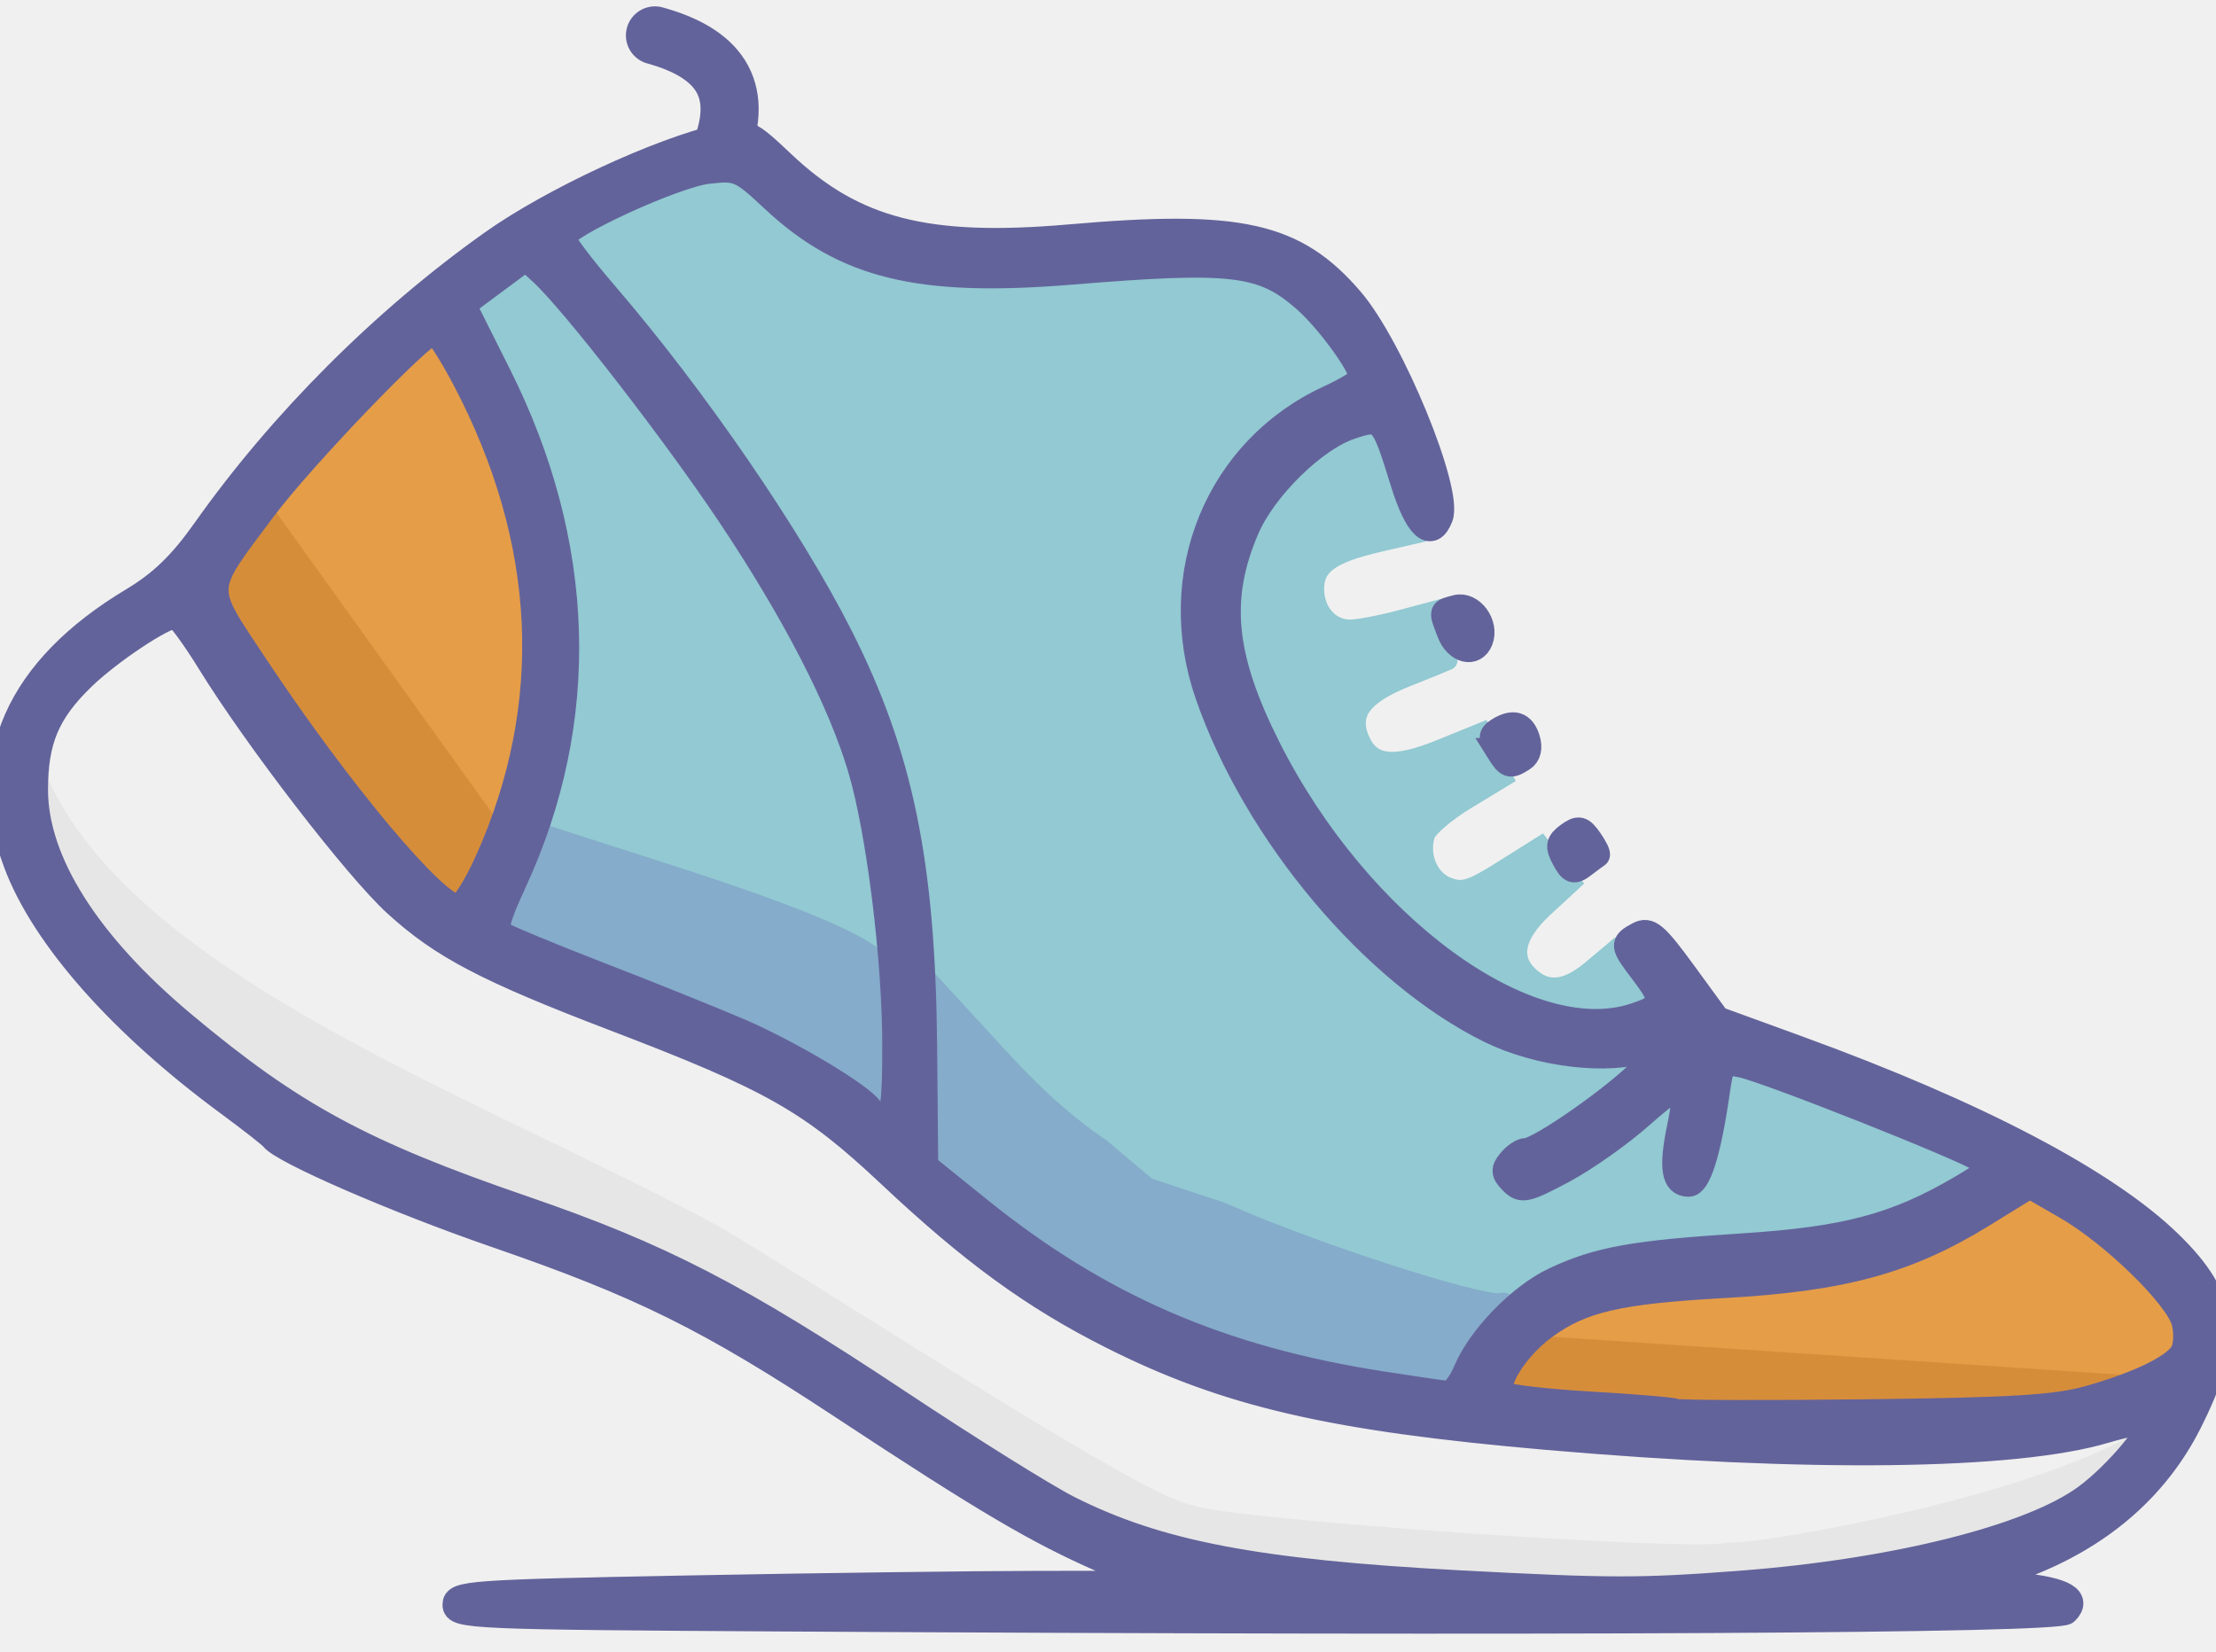
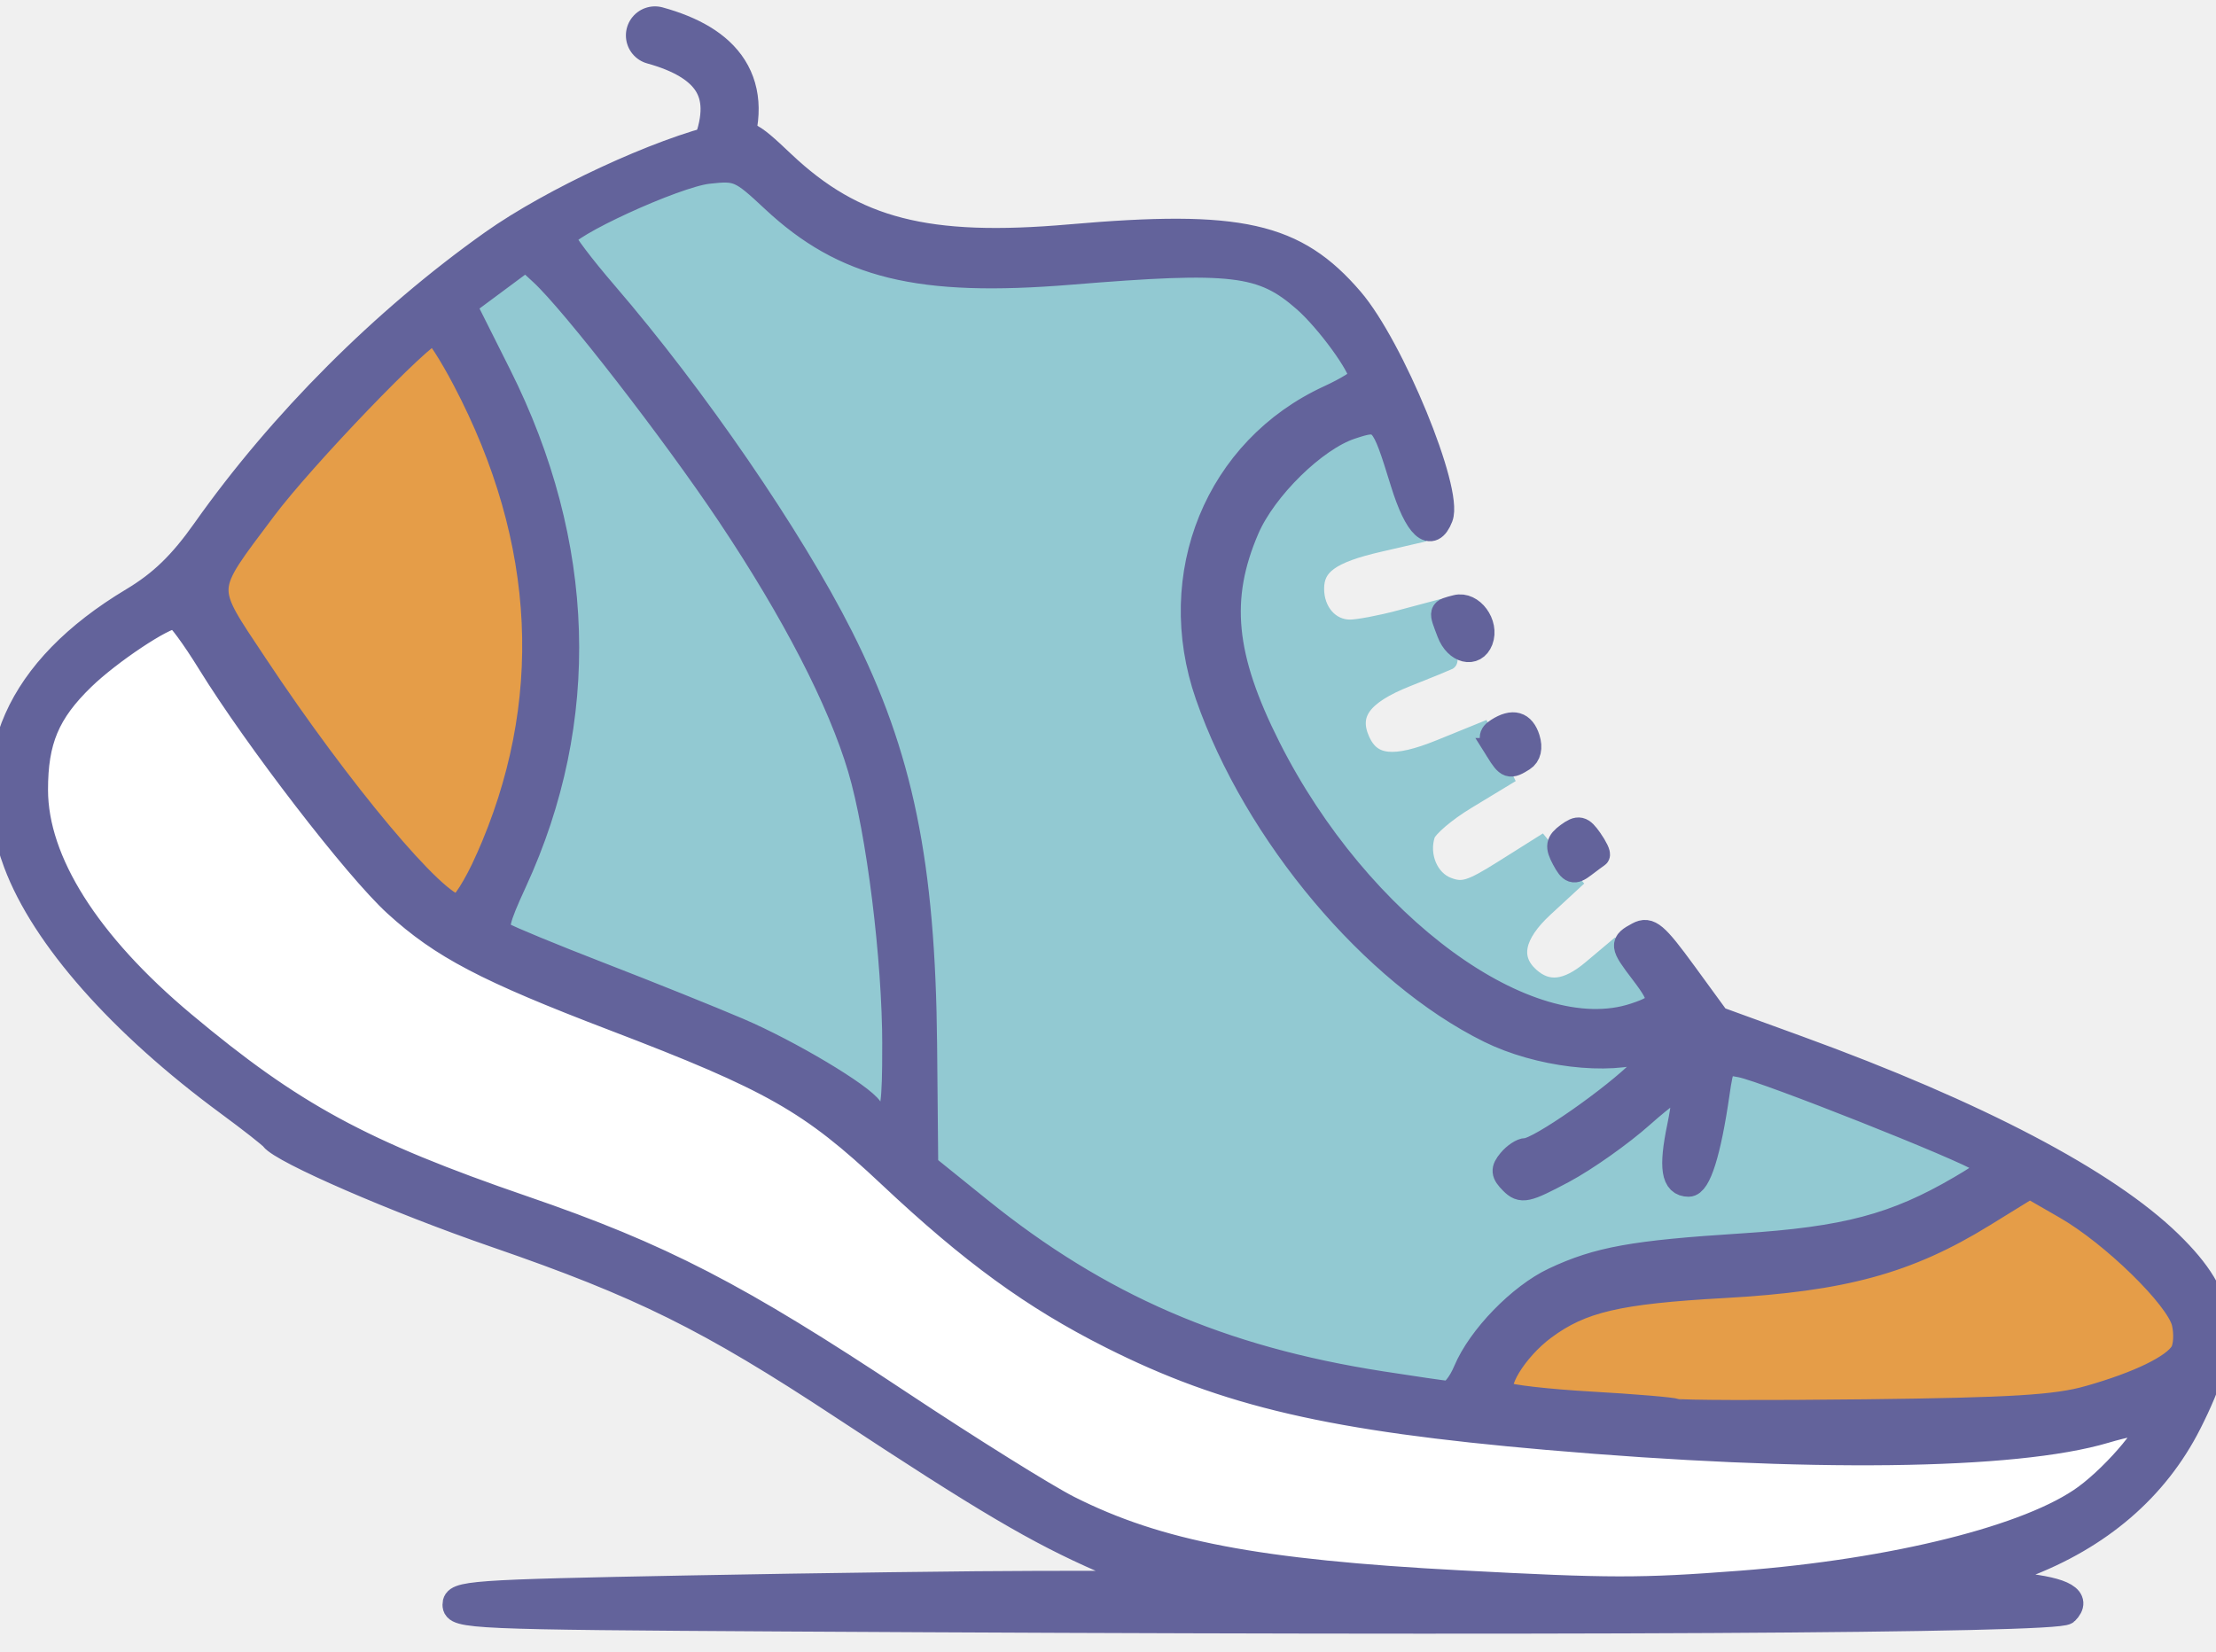
- <svg xmlns="http://www.w3.org/2000/svg" xml:space="preserve" viewBox="5 30 275 205">
-   <path d="m189.73 50.904 3.775.952c3.613.91 12.94 5.195 15.117 6.946.78.627-.129 2.215-3.663 6.407-7.166 8.502-18.316 23.581-22.896 30.966-10.327 16.65-14.29 27.465-16.547 45.156l-1.497 11.731-7.6 8.265c-5.35 5.817-9.554 9.468-14.19 12.325-7.792 4.804-23.2 11.282-36.651 15.41-5.31 1.63-9.944 2.98-10.297 3.003-.354.021-2.68-1.112-5.17-2.518-6.59-3.719-8.8-4.205-22.735-4.998-13.905-.792-20.147-2.345-28.538-7.102l-4.824-2.734 9.442-3.985c8.563-3.614 20.517-8.01 21.781-8.01.277 0 .962 2.883 1.523 6.409 1.086 6.826 2.033 8.703 4.395 8.703 2.747 0 3.52-1.974 2.445-6.244-.54-2.142-.836-4.038-.662-4.212.175-.174 2.584 1.408 5.355 3.513 6.769 5.144 12.82 7.943 14.837 6.864 2.007-1.074 1.97-3.869-.06-4.513-2.036-.646-10.561-6.315-14.25-9.476l-2.83-2.425 5.026.362c6.882.498 13.018-1.45 20.664-6.564 15.392-10.295 29.723-31.744 31.301-46.846 1.255-12.003-7.02-25.764-17.849-29.68-1.56-.564-2.837-1.334-2.837-1.712 0-1.154 3.875-6.838 5.998-8.8 4.945-4.569 11.862-5.36 30.75-3.516 16.648 1.626 28.541-1.531 36.77-9.76z" style="fill:#92c9d2;fill-opacity:1;stroke:#92c9d2;stroke-width:2.47;stroke-opacity:1" transform="matrix(-1 0 0 1 285.417 0)" />
-   <path d="m214.944 62.863 3.639 2.614 3.638 2.612-1.7 2.386c-2.742 3.85-7.268 14.238-9.318 21.387-2.673 9.322-2.71 28.36-.072 36.272l1.767 5.296-1.817.689c-1 .379-7.861 2.619-15.25 4.976-7.386 2.357-15.696 5.396-18.468 6.753h-.002c-6.036 2.957-6.298 3.004-6.293 1.127.006-2.86 2.575-17.486 3.87-22.039 3.722-13.086 17.082-34.548 34.61-55.593zM110.763 83.109c1.842-.029 6.984 3.056 9.627 5.864 6.804 7.226 8.586 16.506 5.097 26.538-4.94 14.204-19.455 31.412-31.565 37.417-4.94 2.45-7.168 3.072-10.965 3.072-2.62 0-5.412-.474-6.206-1.054-1.331-.974-1.257-1.277.978-3.954l2.421-2.9 2.705 2.276c3.093 2.603 5.548 2.883 7.755.885 2.514-2.275 1.903-5.245-1.779-8.645l-3.316-3.06 1.845-2.242 1.848-2.24 4.68 2.946c3.995 2.514 5.01 2.822 6.904 2.101 2.348-.892 3.609-3.878 2.763-6.542-.272-.86-2.552-2.81-5.065-4.332l-4.57-2.77 1.318-2.762 1.319-2.763 5.058 2.055c5.786 2.35 8.597 2.062 10.004-1.025 1.544-3.39-.152-5.738-5.754-7.964-2.697-1.072-4.986-2-5.087-2.061s.232-1.46.739-3.111l.921-3.002 4.299 1.145c2.364.63 5.121 1.15 6.127 1.155 2.541.014 4.468-2.173 4.468-5.07 0-2.94-2.034-4.404-8.046-5.79l-4.268-.985 2.266-6.419c1.246-3.53 2.666-6.552 3.155-6.715q.14-.045.324-.048z" style="fill:#92c9d2;fill-opacity:1;stroke:#92c9d2;stroke-width:2.47;stroke-opacity:1" transform="matrix(-1 0 0 1 285.417 0)" />
-   <path d="m212.99 133.555 2.546 5.441c1.4 2.992 2.546 5.737 2.546 6.102 0 .364-1.04 1.05-2.31 1.521-23.13 8.592-37.045 14.867-41.579 18.749-1.49 1.275-2.992 2.332-3.338 2.352-.733.04-.839-14.635-.125-17.296.67-2.5 9.027-6.193 27.277-12.055zm-49.062 19.608.576 10.386.577 10.385-3.841 3.417c-13.166 11.715-31.2 20.383-48.106 23.12-3.463.56-6.864 1.13-7.556 1.265-4.356.853-5.684.414-6.784-2.242-.611-1.475-2.213-3.936-3.558-5.467-1.344-1.532-1.903-2.578-1.241-2.324 1.715.658 19.43-4.862 31.444-9.798 1.214-.499 2.295-.976 3.409-1.457l9.233-3.064 5.745-4.845c4.454-3.037 8.275-6.509 12.546-11.156z" style="fill:#85acca;fill-opacity:1;stroke:#85acca;stroke-width:2.47;stroke-opacity:1" transform="matrix(-1 0 0 1 285.417 0)" />
-   <path d="M12.183 199.718c28.443-.328 59.405-.215 75.377-5.025.864.64 1.737 1.234 2.563 2.06 6.31 6.31 6.13 6.402-15.61 7.917-5.771.402-18.428.6-28.125.44-18.372-.302-26.425.67-33.767-2.577-.814-.36.065-2.54-.438-2.815z" style="fill:#d68d3a;fill-opacity:1;stroke:#d68d3a;stroke-width:2.47;stroke-opacity:1" transform="matrix(-1 0 0 1 285.417 0)" />
-   <path d="M28.398 177.83c.376 0 3.066 1.488 5.978 3.306 8.839 5.517 16.822 7.712 30.903 8.498 12.674.707 17.995 1.888 22.28 5.059l-75.376 5.025c-1.693-.928-2.317-1.704-2.317-4.019 0-4.311 3.561-8.543 11.605-13.794 3.434-2.241 6.55-4.075 6.927-4.075z" style="fill:#e59d48;fill-opacity:1;stroke:#e59d48;stroke-width:2.47;stroke-opacity:1" transform="matrix(-1 0 0 1 285.417 0)" />
-   <path d="M218.142 130.482c12.103-12.098 21.132-25.335 27.812-38.749 1.48 1.786 3.025 3.635 3.86 4.852 5.148 7.514 5.39 6.027-3.003 18.278-7.106 10.372-16.224 21.834-20.024 25.17-2.941 2.582-3.041 2.606-4.176.986-1.186-1.694-2.907-6.024-4.47-10.537z" style="fill:#d68d3a;fill-opacity:1;stroke:#d68d3a;stroke-width:2.47;stroke-opacity:1" transform="matrix(-1 0 0 1 285.417 0)" />
-   <path d="M226.79 72.041c1.379-.003 12.53 11.686 19.164 19.692l-27.812 38.75c-1.09-3.15-2.186-6.464-2.624-8.72-1.654-8.514-.66-23.528 2.097-31.668 2.68-7.917 7.831-18.052 9.176-18.054z" style="fill:#e59d48;fill-opacity:1;stroke:#e59d48;stroke-width:2.47;stroke-opacity:1" transform="matrix(-1 0 0 1 285.417 0)" />
-   <path d="M276.334 121.47c-7.384 28.036-53.661 43.646-85.403 60.893-18.63 11.218-52.81 33.741-58.595 34.467-3.418 1.69-63.491 5.903-66.254 4.596-2.12.637-39.62-5.746-52.148-14.569l10.404 14.952 34.85 6.51h57.446l31.787-9.574 27.191-15.702 27.574-14.936 32.553-13.404 23.36-16.085 18-22.978z" style="fill:#e6e6e6;fill-rule:evenodd;stroke:none;stroke-width:1px;stroke-linecap:butt;stroke-linejoin:miter;stroke-opacity:1" transform="matrix(-1 0 0 1 285.417 0)" />
-   <path d="M183.029 230.949c39.001-.23 40.929-.315 40.929-1.777 0-1.447-1.672-1.568-29.103-2.091-16.006-.306-35.557-.56-43.447-.566l-14.346-.01 6.558-2.864c8.036-3.508 14.56-7.356 32.246-19.016 16.595-10.941 24.97-15.09 43.054-21.326 12.302-4.242 26.46-10.392 27.685-12.026.242-.324 2.708-2.257 5.478-4.297 13.373-9.843 22.931-20.661 26.365-29.84 4.788-12.796-.237-24.132-14.481-32.669-3.556-2.13-6.021-4.517-8.945-8.657-9.47-13.408-22.204-26.154-35.682-35.713-7.443-5.279-20.732-11.448-28.452-13.209-3.15-.718-3.42-.598-7.612 3.366-8.85 8.37-17.887 10.686-35.658 9.135-21.064-1.838-27.926-.3-34.887 7.822-5.018 5.854-12.349 23.69-11.088 26.975 1.138 2.966 2.953 1.3 4.685-4.3 2.491-8.058 2.601-8.177 6.45-6.906 4.48 1.478 10.737 7.615 12.905 12.655 3.714 8.631 3 15.925-2.657 27.16-11.174 22.19-32.247 37.604-45.452 33.246-3.624-1.196-3.73-1.792-.96-5.422 2.517-3.301 2.545-3.555.509-4.644-1.37-.734-2.16-.07-5.724 4.814l-4.133 5.666-10.019 3.649c-22.18 8.078-38.237 16.506-46.13 24.212-7.12 6.952-7.647 11.92-2.371 22.331 4.125 8.14 11.124 14.152 20.644 17.73l5.03 1.892-4.84.5c-5.388.556-7.233 1.658-5.566 3.324 1.084 1.085 63.465 1.421 159.015.856zm-118.59-4.453c-19.108-1.458-36.013-5.687-42.862-10.724-3.899-2.867-8.826-8.819-7.63-9.217.461-.154 2.828.31 5.26 1.033 11.203 3.327 36.837 3.635 69.16.832 26.821-2.326 39.836-5.345 54.152-12.564 9.668-4.874 17.26-10.402 27.453-19.987 9.813-9.227 14.587-11.938 34.274-19.463 15.78-6.03 21.33-8.94 27.081-14.197 4.885-4.465 17.26-20.534 23.083-29.972 1.953-3.166 3.86-5.76 4.24-5.763 1.484-.015 8.205 4.463 11.507 7.668 4.38 4.25 5.856 7.766 5.846 13.916-.015 8.854-6.464 19.06-18.314 28.984-13.537 11.337-22.152 16.01-42.237 22.911-17.06 5.861-26.543 10.762-46.658 24.113-8.68 5.76-18.124 11.655-20.988 13.1-11.099 5.598-23.383 7.948-48.524 9.281-18.681.991-22.418.997-34.843.049zm-43.238-22.968c-6.2-1.756-10.538-3.86-11.61-5.628-.446-.737-.54-2.437-.207-3.779.768-3.105 8.788-10.948 14.643-14.32l4.504-2.594 5.76 3.552c9.408 5.8 17.392 7.985 32.187 8.806 13.174.732 17.71 1.79 22.331 5.205 3.634 2.687 6.459 7.355 4.997 8.258-.605.374-5.477.93-10.826 1.234s-10.103.704-10.565.888-11.04.215-23.508.07c-18.2-.212-23.661-.546-27.705-1.692zm77.334-3.357c-1.747-4.18-6.752-9.339-11-11.335-5.426-2.55-9.844-3.349-23.266-4.205-12.884-.822-19.07-2.462-27.147-7.195-3.616-2.12-3.88-2.47-2.577-3.423 1.866-1.364 26.62-11.186 29.791-11.82 2.329-.466 2.426-.35 2.996 3.59 1.052 7.255 2.296 11.207 3.53 11.207 1.87 0 2.192-2.04 1.13-7.151-.54-2.605-.778-4.94-.528-5.19s2.59 1.449 5.201 3.775c2.61 2.327 7.011 5.438 9.779 6.913 4.563 2.432 5.155 2.56 6.344 1.37 1.08-1.08 1.121-1.541.232-2.613-.594-.716-1.48-1.302-1.969-1.302-1.597 0-11.016-6.57-14.428-10.064l-3.336-3.416 2.744.956c4.822 1.681 13.462.64 19.528-2.351 14.442-7.124 29.02-24.47 34.988-41.63 5.192-14.93-1.197-30.559-15.104-36.945-2.193-1.007-3.988-2.124-3.988-2.482 0-1.414 4.161-7.128 7.014-9.633 5.3-4.654 8.94-5.083 29.124-3.432 18.782 1.536 28.005-.718 36.873-9.013 4.025-3.766 4.396-3.927 8.091-3.51 4.109.463 17.968 6.838 17.968 8.265 0 .464-2.334 3.555-5.185 6.868-11.08 12.873-23.03 30.28-29.26 42.624-7.445 14.75-10.198 28.147-10.41 50.672l-.14 15.034-6.678 5.386c-14.844 11.973-29.896 18.502-49.806 21.604-3.985.621-7.713 1.166-8.284 1.21s-1.573-1.199-2.227-2.764zm70.85-40.349c0-10.846 1.969-26.657 4.29-34.465 2.503-8.417 8.173-19.404 16.248-31.484 6.907-10.332 19.349-26.373 23.234-29.956l1.985-1.83 3.865 2.869 3.866 2.87-4.379 8.734c-10.507 20.96-11.179 42.81-1.933 62.868 2.23 4.839 2.47 5.915 1.464 6.562-.662.425-6.115 2.675-12.118 5s-13.716 5.428-17.14 6.893c-6.305 2.697-15.345 8.096-16.391 9.788-.314.508-1.115.924-1.78.924-.977 0-1.21-1.695-1.21-8.773zm50.537-23.026c-8.664-19.377-7.705-39.658 2.823-59.692 1.705-3.245 3.421-5.9 3.814-5.9 1.36 0 16.322 15.562 21.096 21.941 7.767 10.38 7.712 9.402 1.081 19.402-10.425 15.724-22.409 30.02-25.163 30.02-.588 0-2.231-2.597-3.65-5.771zm-133.606-.194c.842-1.573.76-2.055-.502-2.979-1.292-.945-1.678-.857-2.71.618-.663.945-1.072 1.801-.91 1.902s.931.668 1.707 1.26c1.2.915 1.56.795 2.415-.801zm8.223-13.457c.934-1.494.932-1.91-.007-2.506-1.867-1.183-3.081-.838-3.679 1.044-.355 1.12-.141 2.053.573 2.506 1.63 1.032 1.867.953 3.114-1.044zm6.023-14.634c1.053-2.77 1.095-2.616-.872-3.13-1.893-.495-3.79 2.076-3.018 4.09.74 1.928 3.004 1.37 3.89-.96z" style="fill:#63639b;fill-opacity:1;stroke:#63639b;stroke-width:3.091;stroke-miterlimit:4;stroke-dasharray:none;stroke-opacity:1" transform="matrix(-1 0 0 1 285.417 0)" />
-   <path d="M190.996 48.716c-3.122-7.913.488-12.205 8.142-14.32" style="fill:none;fill-rule:evenodd;stroke:#63639b;stroke-width:7.212;stroke-linecap:round;stroke-linejoin:miter;stroke-miterlimit:4;stroke-dasharray:none;stroke-opacity:1" transform="matrix(-1 0 0 1 285.417 0)" />
+ <svg xmlns="http://www.w3.org/2000/svg" xml:space="preserve" viewBox="5 30 275 205" version="1.1" id="svg10">
+   <defs id="defs10" />
+   <path d="m 259.579,104.469 c -9.299,9.796 -11.043,15.206 -15.019,19.756 -3.595,4.114 -3.323,12.497 -18.395,20.686 -6.121,3.685 -28.071,7.952 -41.097,18.333 -26.623,21.216 -76.937,46.2 -93.387,42.991 -35.449,1.444 -61.273,3.193 -64.036,1.886 -2.12,0.637 -6.603,-0.818 -16.667,-1.756 L 24.338,221.809 l 34.85,6.51 h 57.446 l 31.787,-9.574 27.191,-15.702 27.574,-14.936 32.553,-13.404 23.36,-16.085 18,-22.978 -2.121,-19.854 z" style="fill:#ffffff;stroke:none" transform="matrix(-1,0,0,1,285.417,0)" id="path1" />
+   <path d="m189.73 50.904 3.775.952c3.613.91 12.94 5.195 15.117 6.946.78.627-.129 2.215-3.663 6.407-7.166 8.502-18.316 23.581-22.896 30.966-10.327 16.65-14.29 27.465-16.547 45.156l-1.497 11.731-7.6 8.265c-5.35 5.817-9.554 9.468-14.19 12.325-7.792 4.804-23.2 11.282-36.651 15.41-5.31 1.63-9.944 2.98-10.297 3.003-.354.021-2.68-1.112-5.17-2.518-6.59-3.719-8.8-4.205-22.735-4.998-13.905-.792-20.147-2.345-28.538-7.102l-4.824-2.734 9.442-3.985c8.563-3.614 20.517-8.01 21.781-8.01.277 0 .962 2.883 1.523 6.409 1.086 6.826 2.033 8.703 4.395 8.703 2.747 0 3.52-1.974 2.445-6.244-.54-2.142-.836-4.038-.662-4.212.175-.174 2.584 1.408 5.355 3.513 6.769 5.144 12.82 7.943 14.837 6.864 2.007-1.074 1.97-3.869-.06-4.513-2.036-.646-10.561-6.315-14.25-9.476l-2.83-2.425 5.026.362c6.882.498 13.018-1.45 20.664-6.564 15.392-10.295 29.723-31.744 31.301-46.846 1.255-12.003-7.02-25.764-17.849-29.68-1.56-.564-2.837-1.334-2.837-1.712 0-1.154 3.875-6.838 5.998-8.8 4.945-4.569 11.862-5.36 30.75-3.516 16.648 1.626 28.541-1.531 36.77-9.76z" style="fill:#92c9d2;fill-opacity:1;stroke:#92c9d2;stroke-width:2.47;stroke-opacity:1" transform="matrix(-1 0 0 1 285.417 0)" id="path2" />
+   <path d="m214.944 62.863 3.639 2.614 3.638 2.612-1.7 2.386c-2.742 3.85-7.268 14.238-9.318 21.387-2.673 9.322-2.71 28.36-.072 36.272l1.767 5.296-1.817.689c-1 .379-7.861 2.619-15.25 4.976-7.386 2.357-15.696 5.396-18.468 6.753h-.002c-6.036 2.957-6.298 3.004-6.293 1.127.006-2.86 2.575-17.486 3.87-22.039 3.722-13.086 17.082-34.548 34.61-55.593zM110.763 83.109c1.842-.029 6.984 3.056 9.627 5.864 6.804 7.226 8.586 16.506 5.097 26.538-4.94 14.204-19.455 31.412-31.565 37.417-4.94 2.45-7.168 3.072-10.965 3.072-2.62 0-5.412-.474-6.206-1.054-1.331-.974-1.257-1.277.978-3.954l2.421-2.9 2.705 2.276c3.093 2.603 5.548 2.883 7.755.885 2.514-2.275 1.903-5.245-1.779-8.645l-3.316-3.06 1.845-2.242 1.848-2.24 4.68 2.946c3.995 2.514 5.01 2.822 6.904 2.101 2.348-.892 3.609-3.878 2.763-6.542-.272-.86-2.552-2.81-5.065-4.332l-4.57-2.77 1.318-2.762 1.319-2.763 5.058 2.055c5.786 2.35 8.597 2.062 10.004-1.025 1.544-3.39-.152-5.738-5.754-7.964-2.697-1.072-4.986-2-5.087-2.061s.232-1.46.739-3.111l.921-3.002 4.299 1.145c2.364.63 5.121 1.15 6.127 1.155 2.541.014 4.468-2.173 4.468-5.07 0-2.94-2.034-4.404-8.046-5.79l-4.268-.985 2.266-6.419c1.246-3.53 2.666-6.552 3.155-6.715q.14-.045.324-.048z" style="fill:#92c9d2;fill-opacity:1;stroke:#92c9d2;stroke-width:2.47;stroke-opacity:1" transform="matrix(-1 0 0 1 285.417 0)" id="path3" />
+   <path d="m212.99 133.555 2.546 5.441c1.4 2.992 2.546 5.737 2.546 6.102 0 .364-1.04 1.05-2.31 1.521-23.13 8.592-37.045 14.867-41.579 18.749-1.49 1.275-2.992 2.332-3.338 2.352-.733.04-.839-14.635-.125-17.296.67-2.5 9.027-6.193 27.277-12.055zm-49.062 19.608.576 10.386.577 10.385-3.841 3.417c-13.166 11.715-31.2 20.383-48.106 23.12-3.463.56-6.864 1.13-7.556 1.265-4.356.853-5.684.414-6.784-2.242-.611-1.475-2.213-3.936-3.558-5.467-1.344-1.532-1.903-2.578-1.241-2.324 1.715.658 19.43-4.862 31.444-9.798 1.214-.499 2.295-.976 3.409-1.457l9.233-3.064 5.745-4.845c4.454-3.037 8.275-6.509 12.546-11.156z" style="fill:#92c9d2;fill-opacity:1;stroke:#92c9d2;stroke-width:2.47;stroke-opacity:1" transform="matrix(-1 0 0 1 285.417 0)" id="path4" />
+   <path d="M12.183 199.718c28.443-.328 59.405-.215 75.377-5.025.864.64 1.737 1.234 2.563 2.06 6.31 6.31 6.13 6.402-15.61 7.917-5.771.402-18.428.6-28.125.44-18.372-.302-26.425.67-33.767-2.577-.814-.36.065-2.54-.438-2.815z" style="fill:#e59d48;fill-opacity:1;stroke:#e59d48;stroke-width:2.47;stroke-opacity:1" transform="matrix(-1 0 0 1 285.417 0)" id="path5" />
+   <path d="M28.398 177.83c.376 0 3.066 1.488 5.978 3.306 8.839 5.517 16.822 7.712 30.903 8.498 12.674.707 17.995 1.888 22.28 5.059l-75.376 5.025c-1.693-.928-2.317-1.704-2.317-4.019 0-4.311 3.561-8.543 11.605-13.794 3.434-2.241 6.55-4.075 6.927-4.075z" style="fill:#e59d48;fill-opacity:1;stroke:#e59d48;stroke-width:2.47;stroke-opacity:1" transform="matrix(-1 0 0 1 285.417 0)" id="path6" />
+   <path d="M218.142 130.482c12.103-12.098 21.132-25.335 27.812-38.749 1.48 1.786 3.025 3.635 3.86 4.852 5.148 7.514 5.39 6.027-3.003 18.278-7.106 10.372-16.224 21.834-20.024 25.17-2.941 2.582-3.041 2.606-4.176.986-1.186-1.694-2.907-6.024-4.47-10.537z" style="fill:#e59d48;fill-opacity:1;stroke:#e59d48;stroke-width:2.47;stroke-opacity:1" transform="matrix(-1 0 0 1 285.417 0)" id="path7" />
+   <path d="M226.79 72.041c1.379-.003 12.53 11.686 19.164 19.692l-27.812 38.75c-1.09-3.15-2.186-6.464-2.624-8.72-1.654-8.514-.66-23.528 2.097-31.668 2.68-7.917 7.831-18.052 9.176-18.054z" style="fill:#e59d48;fill-opacity:1;stroke:#e59d48;stroke-width:2.47;stroke-opacity:1" transform="matrix(-1 0 0 1 285.417 0)" id="path8" />
+   <path d="M183.029 230.949c39.001-.23 40.929-.315 40.929-1.777 0-1.447-1.672-1.568-29.103-2.091-16.006-.306-35.557-.56-43.447-.566l-14.346-.01 6.558-2.864c8.036-3.508 14.56-7.356 32.246-19.016 16.595-10.941 24.97-15.09 43.054-21.326 12.302-4.242 26.46-10.392 27.685-12.026.242-.324 2.708-2.257 5.478-4.297 13.373-9.843 22.931-20.661 26.365-29.84 4.788-12.796-.237-24.132-14.481-32.669-3.556-2.13-6.021-4.517-8.945-8.657-9.47-13.408-22.204-26.154-35.682-35.713-7.443-5.279-20.732-11.448-28.452-13.209-3.15-.718-3.42-.598-7.612 3.366-8.85 8.37-17.887 10.686-35.658 9.135-21.064-1.838-27.926-.3-34.887 7.822-5.018 5.854-12.349 23.69-11.088 26.975 1.138 2.966 2.953 1.3 4.685-4.3 2.491-8.058 2.601-8.177 6.45-6.906 4.48 1.478 10.737 7.615 12.905 12.655 3.714 8.631 3 15.925-2.657 27.16-11.174 22.19-32.247 37.604-45.452 33.246-3.624-1.196-3.73-1.792-.96-5.422 2.517-3.301 2.545-3.555.509-4.644-1.37-.734-2.16-.07-5.724 4.814l-4.133 5.666-10.019 3.649c-22.18 8.078-38.237 16.506-46.13 24.212-7.12 6.952-7.647 11.92-2.371 22.331 4.125 8.14 11.124 14.152 20.644 17.73l5.03 1.892-4.84.5c-5.388.556-7.233 1.658-5.566 3.324 1.084 1.085 63.465 1.421 159.015.856zm-118.59-4.453c-19.108-1.458-36.013-5.687-42.862-10.724-3.899-2.867-8.826-8.819-7.63-9.217.461-.154 2.828.31 5.26 1.033 11.203 3.327 36.837 3.635 69.16.832 26.821-2.326 39.836-5.345 54.152-12.564 9.668-4.874 17.26-10.402 27.453-19.987 9.813-9.227 14.587-11.938 34.274-19.463 15.78-6.03 21.33-8.94 27.081-14.197 4.885-4.465 17.26-20.534 23.083-29.972 1.953-3.166 3.86-5.76 4.24-5.763 1.484-.015 8.205 4.463 11.507 7.668 4.38 4.25 5.856 7.766 5.846 13.916-.015 8.854-6.464 19.06-18.314 28.984-13.537 11.337-22.152 16.01-42.237 22.911-17.06 5.861-26.543 10.762-46.658 24.113-8.68 5.76-18.124 11.655-20.988 13.1-11.099 5.598-23.383 7.948-48.524 9.281-18.681.991-22.418.997-34.843.049zm-43.238-22.968c-6.2-1.756-10.538-3.86-11.61-5.628-.446-.737-.54-2.437-.207-3.779.768-3.105 8.788-10.948 14.643-14.32l4.504-2.594 5.76 3.552c9.408 5.8 17.392 7.985 32.187 8.806 13.174.732 17.71 1.79 22.331 5.205 3.634 2.687 6.459 7.355 4.997 8.258-.605.374-5.477.93-10.826 1.234s-10.103.704-10.565.888-11.04.215-23.508.07c-18.2-.212-23.661-.546-27.705-1.692zm77.334-3.357c-1.747-4.18-6.752-9.339-11-11.335-5.426-2.55-9.844-3.349-23.266-4.205-12.884-.822-19.07-2.462-27.147-7.195-3.616-2.12-3.88-2.47-2.577-3.423 1.866-1.364 26.62-11.186 29.791-11.82 2.329-.466 2.426-.35 2.996 3.59 1.052 7.255 2.296 11.207 3.53 11.207 1.87 0 2.192-2.04 1.13-7.151-.54-2.605-.778-4.94-.528-5.19s2.59 1.449 5.201 3.775c2.61 2.327 7.011 5.438 9.779 6.913 4.563 2.432 5.155 2.56 6.344 1.37 1.08-1.08 1.121-1.541.232-2.613-.594-.716-1.48-1.302-1.969-1.302-1.597 0-11.016-6.57-14.428-10.064l-3.336-3.416 2.744.956c4.822 1.681 13.462.64 19.528-2.351 14.442-7.124 29.02-24.47 34.988-41.63 5.192-14.93-1.197-30.559-15.104-36.945-2.193-1.007-3.988-2.124-3.988-2.482 0-1.414 4.161-7.128 7.014-9.633 5.3-4.654 8.94-5.083 29.124-3.432 18.782 1.536 28.005-.718 36.873-9.013 4.025-3.766 4.396-3.927 8.091-3.51 4.109.463 17.968 6.838 17.968 8.265 0 .464-2.334 3.555-5.185 6.868-11.08 12.873-23.03 30.28-29.26 42.624-7.445 14.75-10.198 28.147-10.41 50.672l-.14 15.034-6.678 5.386c-14.844 11.973-29.896 18.502-49.806 21.604-3.985.621-7.713 1.166-8.284 1.21s-1.573-1.199-2.227-2.764zm70.85-40.349c0-10.846 1.969-26.657 4.29-34.465 2.503-8.417 8.173-19.404 16.248-31.484 6.907-10.332 19.349-26.373 23.234-29.956l1.985-1.83 3.865 2.869 3.866 2.87-4.379 8.734c-10.507 20.96-11.179 42.81-1.933 62.868 2.23 4.839 2.47 5.915 1.464 6.562-.662.425-6.115 2.675-12.118 5s-13.716 5.428-17.14 6.893c-6.305 2.697-15.345 8.096-16.391 9.788-.314.508-1.115.924-1.78.924-.977 0-1.21-1.695-1.21-8.773zm50.537-23.026c-8.664-19.377-7.705-39.658 2.823-59.692 1.705-3.245 3.421-5.9 3.814-5.9 1.36 0 16.322 15.562 21.096 21.941 7.767 10.38 7.712 9.402 1.081 19.402-10.425 15.724-22.409 30.02-25.163 30.02-.588 0-2.231-2.597-3.65-5.771zm-133.606-.194c.842-1.573.76-2.055-.502-2.979-1.292-.945-1.678-.857-2.71.618-.663.945-1.072 1.801-.91 1.902s.931.668 1.707 1.26c1.2.915 1.56.795 2.415-.801zm8.223-13.457c.934-1.494.932-1.91-.007-2.506-1.867-1.183-3.081-.838-3.679 1.044-.355 1.12-.141 2.053.573 2.506 1.63 1.032 1.867.953 3.114-1.044zm6.023-14.634c1.053-2.77 1.095-2.616-.872-3.13-1.893-.495-3.79 2.076-3.018 4.09.74 1.928 3.004 1.37 3.89-.96z" style="fill:#63639b;fill-opacity:1;stroke:#63639b;stroke-width:3.091;stroke-miterlimit:4;stroke-dasharray:none;stroke-opacity:1" transform="matrix(-1 0 0 1 285.417 0)" id="path9" />
+   <path d="M190.996 48.716c-3.122-7.913.488-12.205 8.142-14.32" style="fill:none;fill-rule:evenodd;stroke:#63639b;stroke-width:7.212;stroke-linecap:round;stroke-linejoin:miter;stroke-miterlimit:4;stroke-dasharray:none;stroke-opacity:1" transform="matrix(-1 0 0 1 285.417 0)" id="path10" />
</svg>
